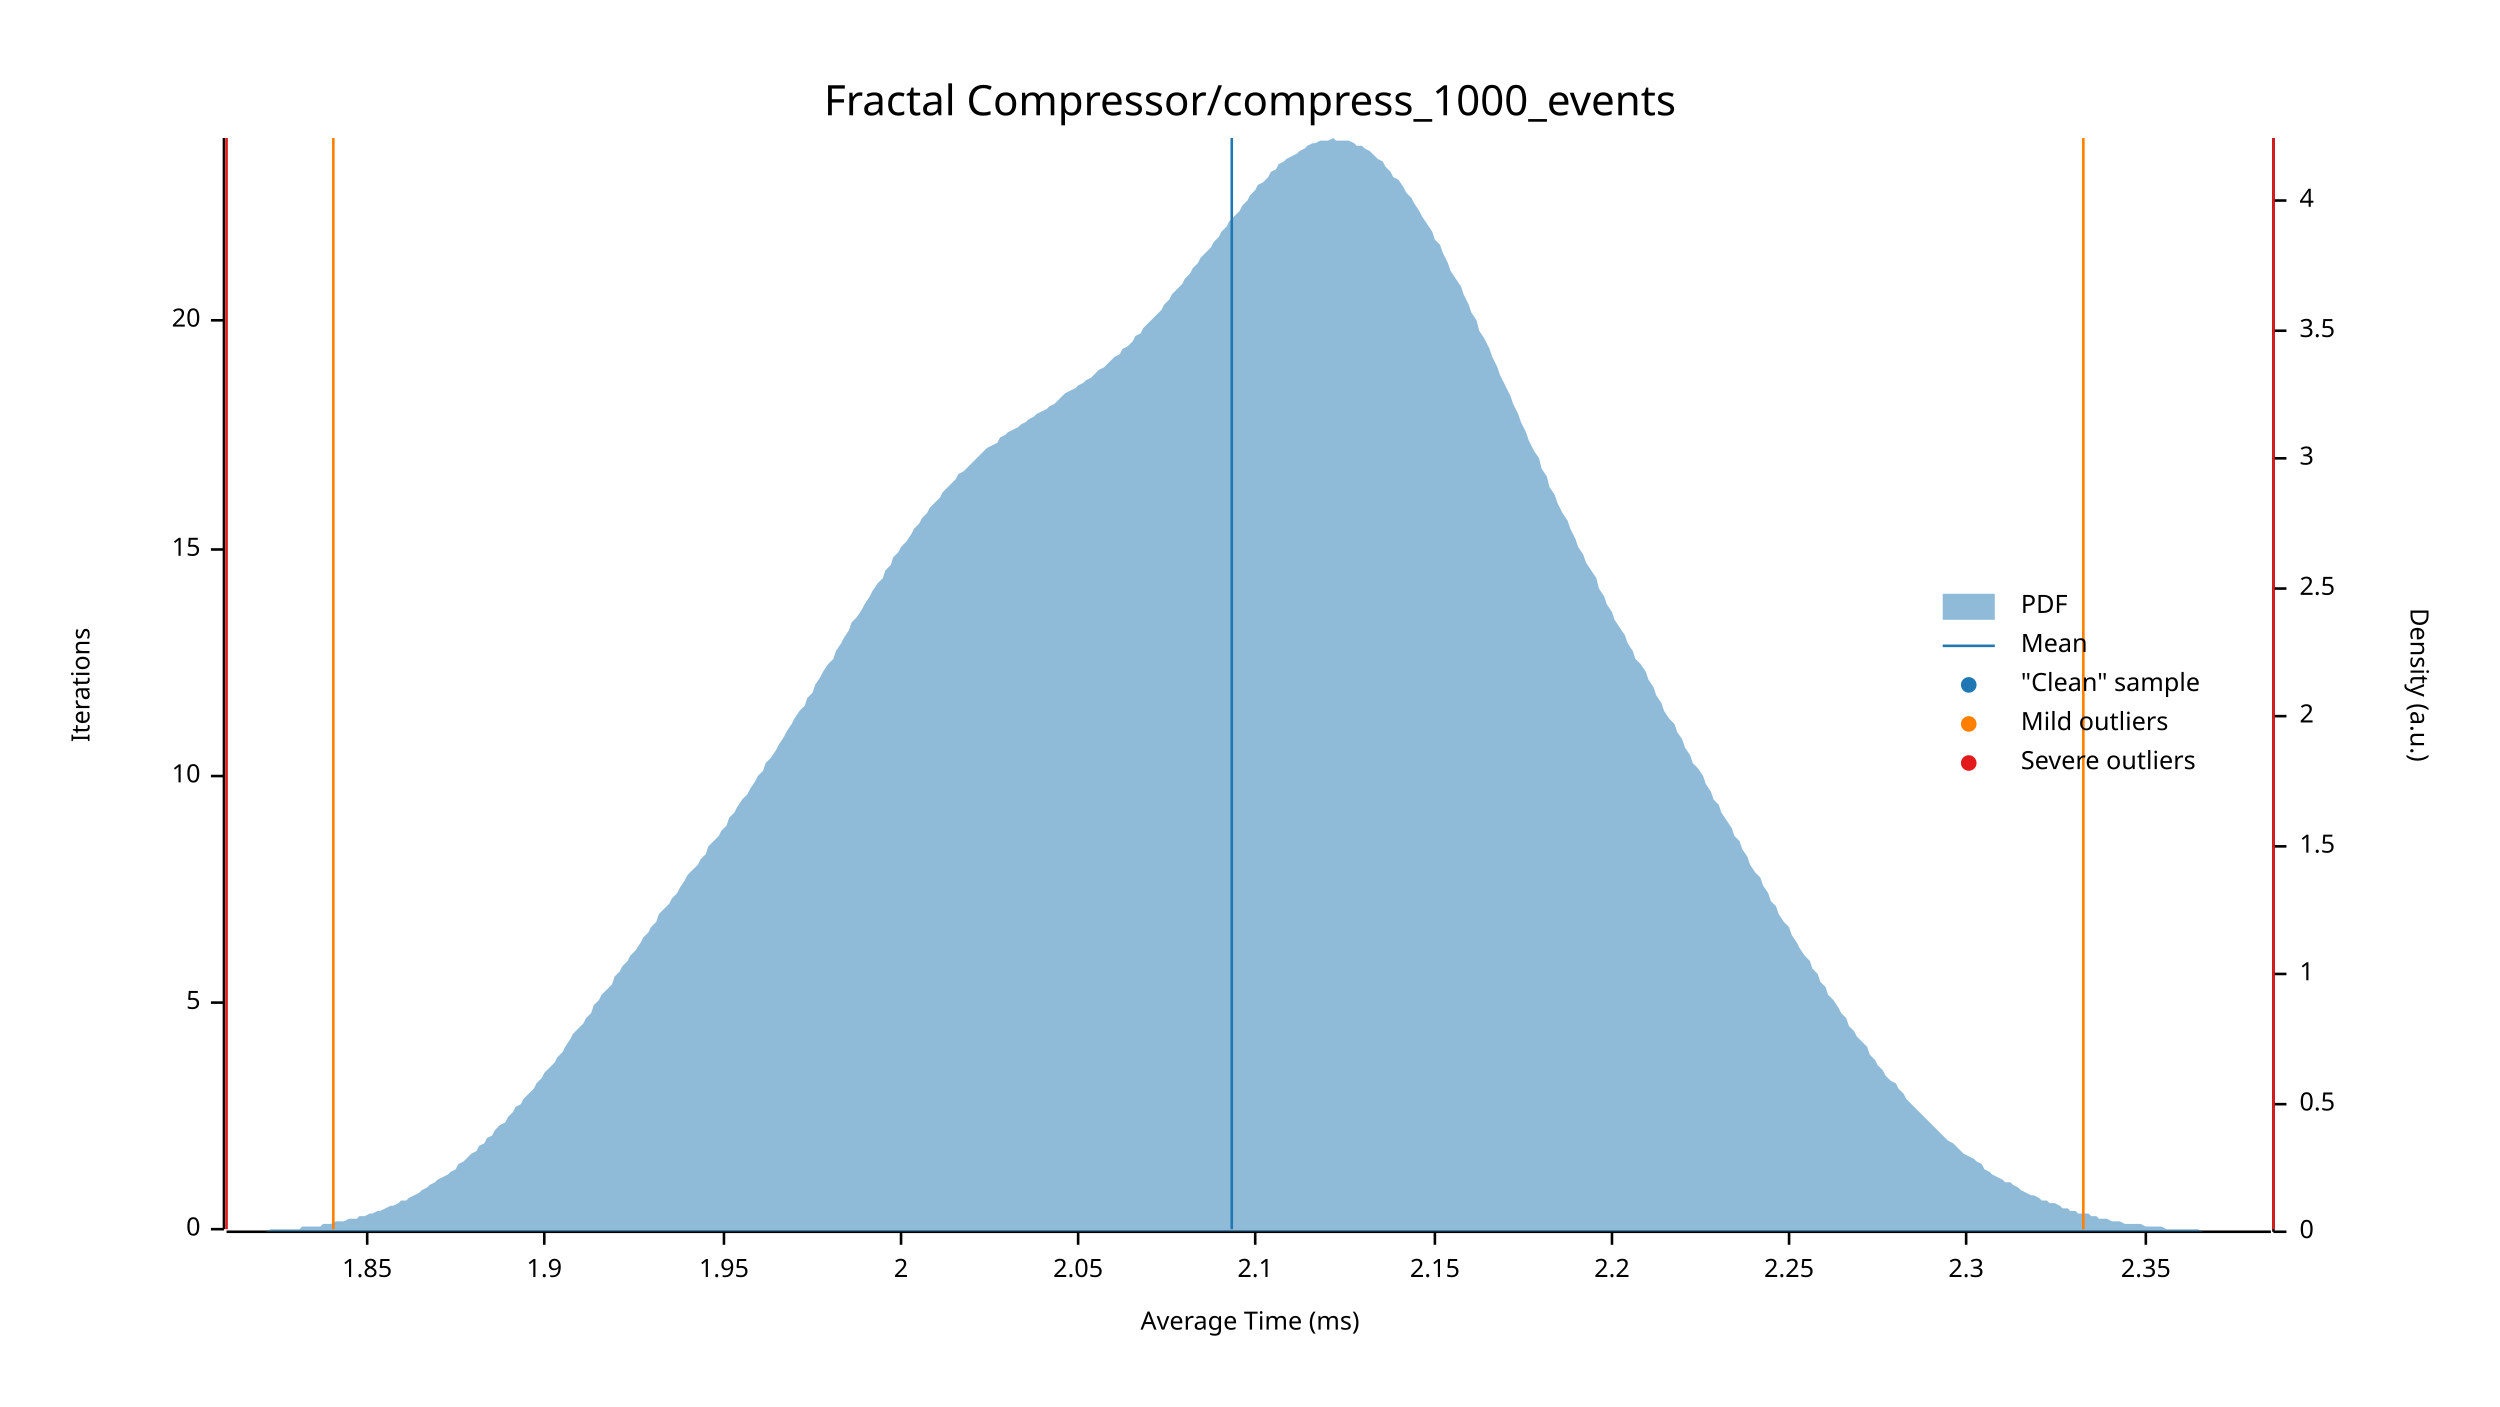
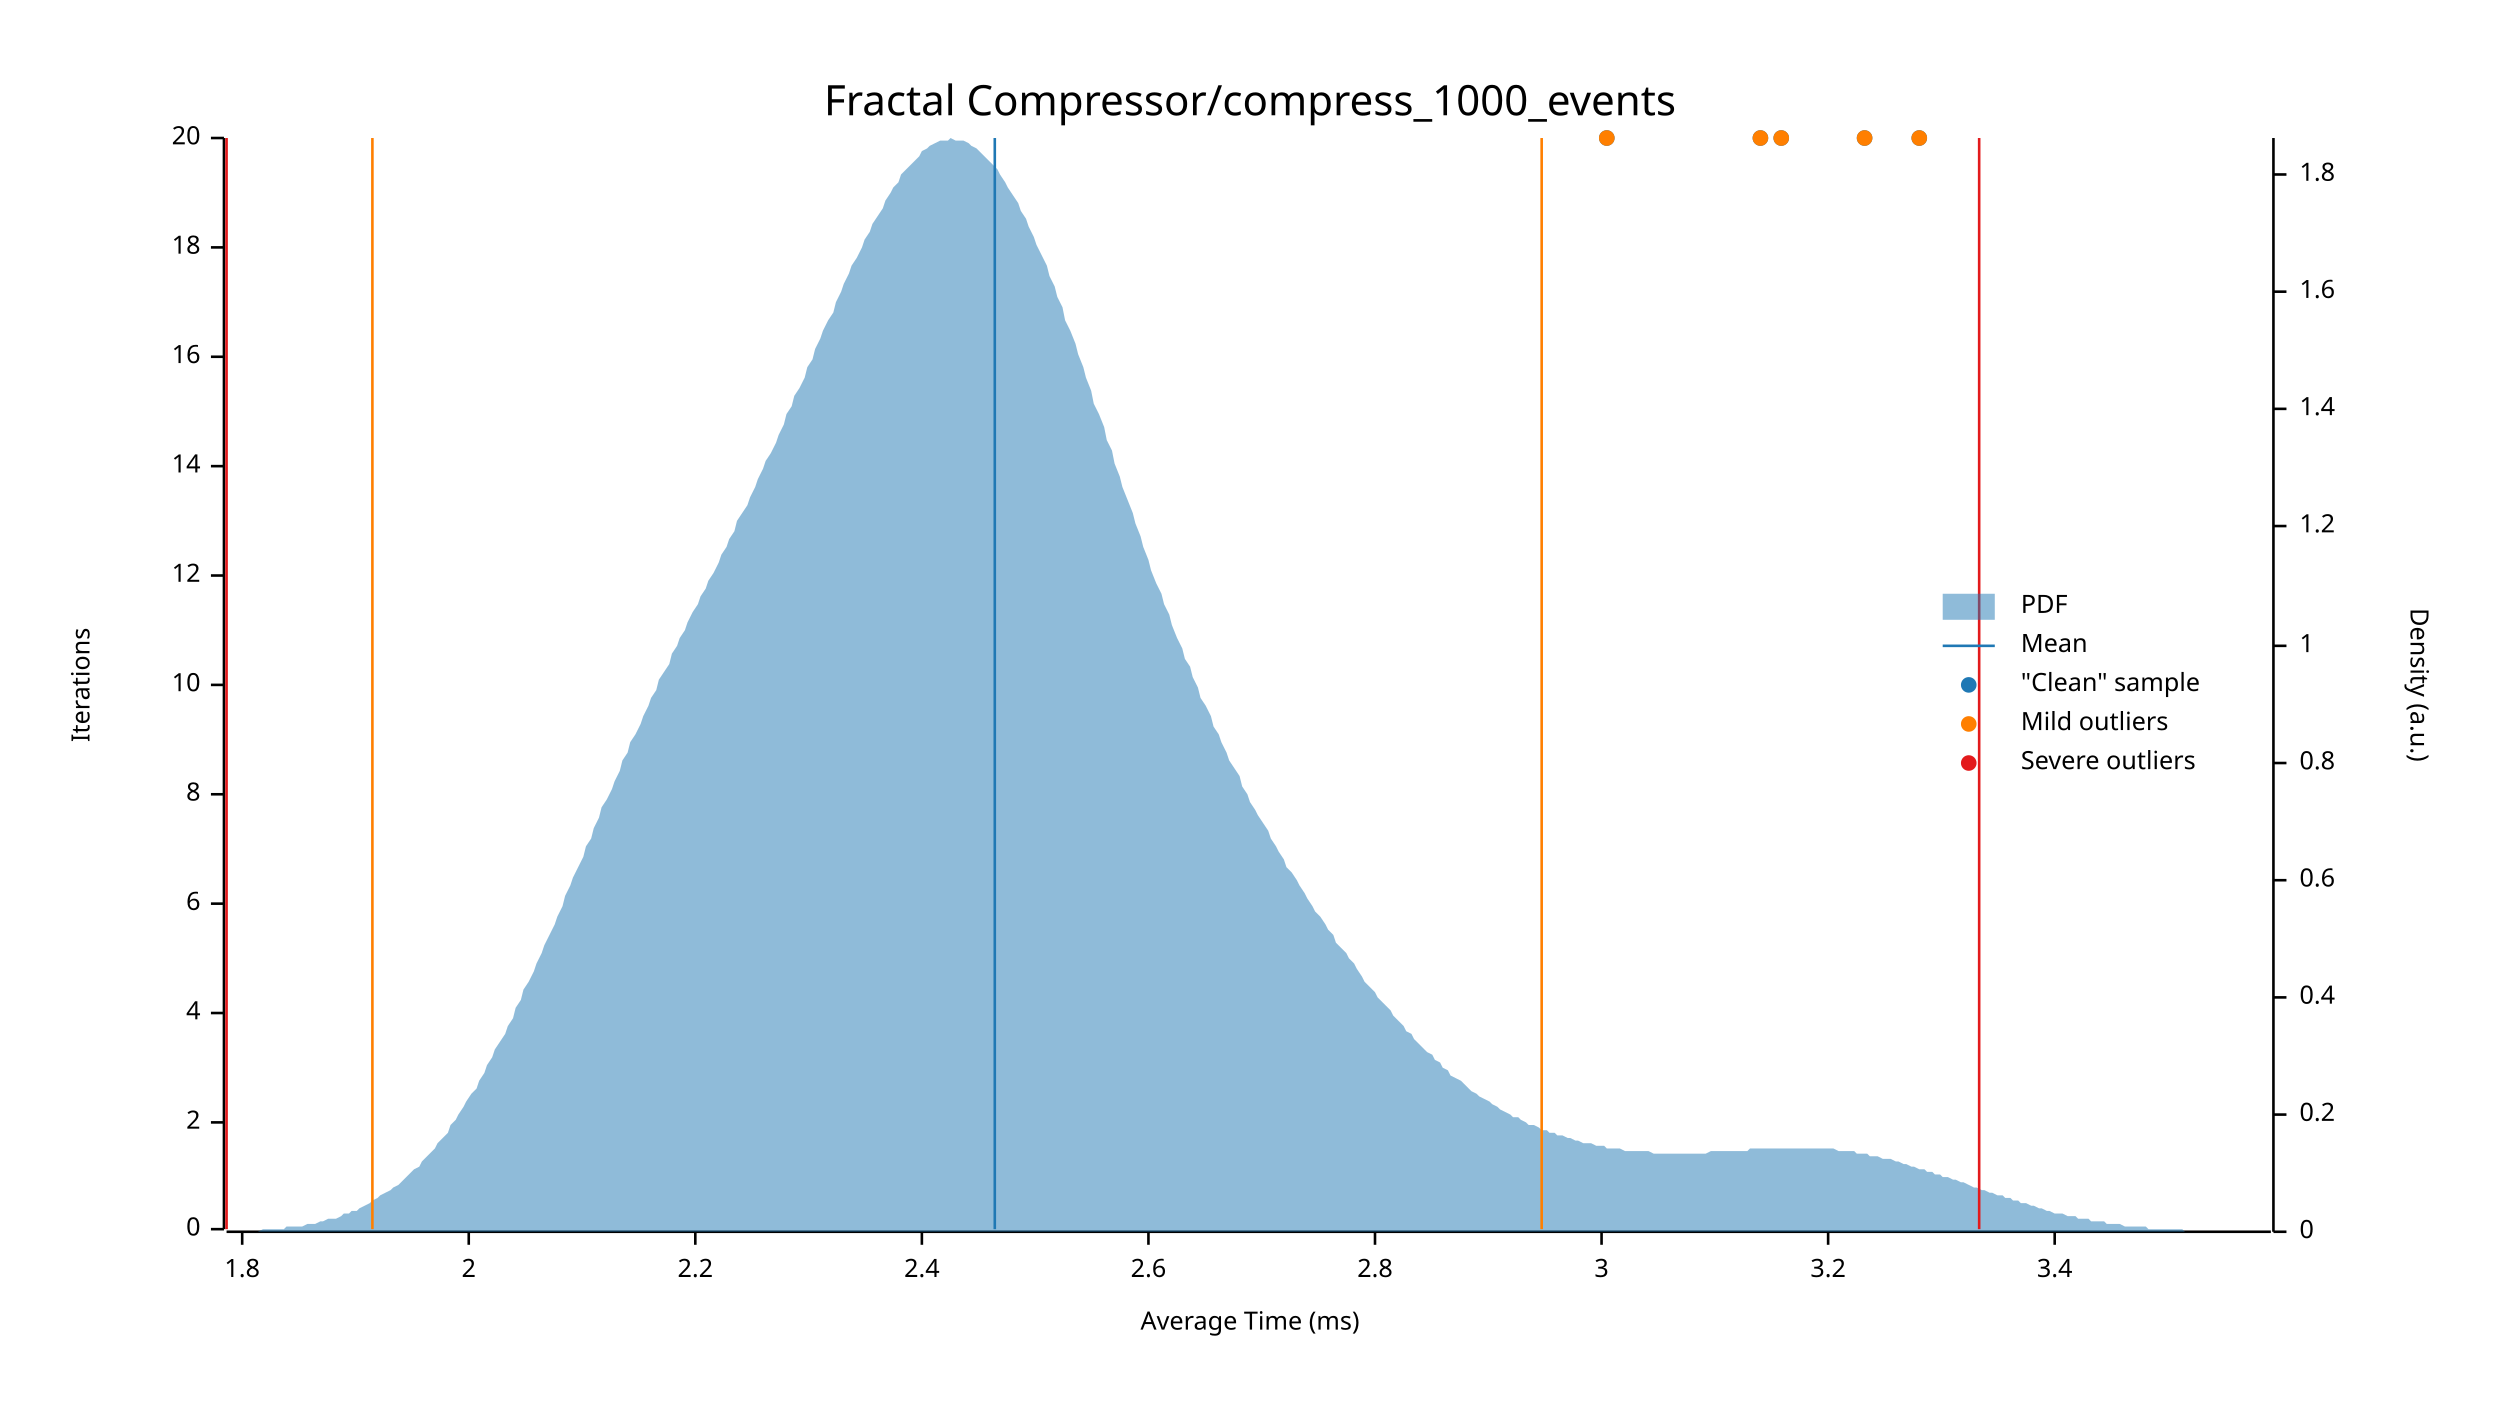
<svg xmlns="http://www.w3.org/2000/svg" width="960" height="540" viewBox="0 0 960 540">
  <text x="480" y="32" dy="0.76em" text-anchor="middle" font-family="sans-serif" font-size="16.129" opacity="1" fill="#000000">
Fractal Compressor/compress_1000_events
</text>
  <text x="27" y="263" dy="0.76em" text-anchor="middle" font-family="sans-serif" font-size="9.677" opacity="1" fill="#000000" transform="rotate(270, 27, 263)">
Iterations
</text>
  <text x="480" y="513" dy="-0.5ex" text-anchor="middle" font-family="sans-serif" font-size="9.677" opacity="1" fill="#000000">
Average Time (ms)
</text>
  <polyline fill="none" opacity="1" stroke="#000000" stroke-width="1" points="86,53 86,472 " />
  <text x="77" y="472" dy="0.5ex" text-anchor="end" font-family="sans-serif" font-size="9.677" opacity="1" fill="#000000">
0
</text>
  <polyline fill="none" opacity="1" stroke="#000000" stroke-width="1" points="81,472 86,472 " />
-   <text x="77" y="385" dy="0.5ex" text-anchor="end" font-family="sans-serif" font-size="9.677" opacity="1" fill="#000000">
- 5
+   <text x="77" y="431" dy="0.5ex" text-anchor="end" font-family="sans-serif" font-size="9.677" opacity="1" fill="#000000">
+ 2
</text>
-   <polyline fill="none" opacity="1" stroke="#000000" stroke-width="1" points="81,385 86,385 " />
-   <text x="77" y="298" dy="0.5ex" text-anchor="end" font-family="sans-serif" font-size="9.677" opacity="1" fill="#000000">
+   <polyline fill="none" opacity="1" stroke="#000000" stroke-width="1" points="81,431 86,431 " />
+   <text x="77" y="389" dy="0.5ex" text-anchor="end" font-family="sans-serif" font-size="9.677" opacity="1" fill="#000000">
+ 4
+ </text>
+   <polyline fill="none" opacity="1" stroke="#000000" stroke-width="1" points="81,389 86,389 " />
+   <text x="77" y="347" dy="0.5ex" text-anchor="end" font-family="sans-serif" font-size="9.677" opacity="1" fill="#000000">
+ 6
+ </text>
+   <polyline fill="none" opacity="1" stroke="#000000" stroke-width="1" points="81,347 86,347 " />
+   <text x="77" y="305" dy="0.5ex" text-anchor="end" font-family="sans-serif" font-size="9.677" opacity="1" fill="#000000">
+ 8
+ </text>
+   <polyline fill="none" opacity="1" stroke="#000000" stroke-width="1" points="81,305 86,305 " />
+   <text x="77" y="263" dy="0.5ex" text-anchor="end" font-family="sans-serif" font-size="9.677" opacity="1" fill="#000000">
10
</text>
-   <polyline fill="none" opacity="1" stroke="#000000" stroke-width="1" points="81,298 86,298 " />
-   <text x="77" y="211" dy="0.5ex" text-anchor="end" font-family="sans-serif" font-size="9.677" opacity="1" fill="#000000">
- 15
+   <polyline fill="none" opacity="1" stroke="#000000" stroke-width="1" points="81,263 86,263 " />
+   <text x="77" y="221" dy="0.5ex" text-anchor="end" font-family="sans-serif" font-size="9.677" opacity="1" fill="#000000">
+ 12
</text>
-   <polyline fill="none" opacity="1" stroke="#000000" stroke-width="1" points="81,211 86,211 " />
-   <text x="77" y="123" dy="0.5ex" text-anchor="end" font-family="sans-serif" font-size="9.677" opacity="1" fill="#000000">
+   <polyline fill="none" opacity="1" stroke="#000000" stroke-width="1" points="81,221 86,221 " />
+   <text x="77" y="179" dy="0.5ex" text-anchor="end" font-family="sans-serif" font-size="9.677" opacity="1" fill="#000000">
+ 14
+ </text>
+   <polyline fill="none" opacity="1" stroke="#000000" stroke-width="1" points="81,179 86,179 " />
+   <text x="77" y="137" dy="0.5ex" text-anchor="end" font-family="sans-serif" font-size="9.677" opacity="1" fill="#000000">
+ 16
+ </text>
+   <polyline fill="none" opacity="1" stroke="#000000" stroke-width="1" points="81,137 86,137 " />
+   <text x="77" y="95" dy="0.5ex" text-anchor="end" font-family="sans-serif" font-size="9.677" opacity="1" fill="#000000">
+ 18
+ </text>
+   <polyline fill="none" opacity="1" stroke="#000000" stroke-width="1" points="81,95 86,95 " />
+   <text x="77" y="53" dy="0.5ex" text-anchor="end" font-family="sans-serif" font-size="9.677" opacity="1" fill="#000000">
20
</text>
-   <polyline fill="none" opacity="1" stroke="#000000" stroke-width="1" points="81,123 86,123 " />
+   <polyline fill="none" opacity="1" stroke="#000000" stroke-width="1" points="81,53 86,53 " />
  <polyline fill="none" opacity="1" stroke="#000000" stroke-width="1" points="87,473 872,473 " />
-   <text x="141" y="483" dy="0.76em" text-anchor="middle" font-family="sans-serif" font-size="9.677" opacity="1" fill="#000000">
- 1.85
+   <text x="93" y="483" dy="0.76em" text-anchor="middle" font-family="sans-serif" font-size="9.677" opacity="1" fill="#000000">
+ 1.8
</text>
-   <polyline fill="none" opacity="1" stroke="#000000" stroke-width="1" points="141,473 141,478 " />
-   <text x="209" y="483" dy="0.76em" text-anchor="middle" font-family="sans-serif" font-size="9.677" opacity="1" fill="#000000">
- 1.9
- </text>
-   <polyline fill="none" opacity="1" stroke="#000000" stroke-width="1" points="209,473 209,478 " />
-   <text x="278" y="483" dy="0.76em" text-anchor="middle" font-family="sans-serif" font-size="9.677" opacity="1" fill="#000000">
- 1.95
- </text>
-   <polyline fill="none" opacity="1" stroke="#000000" stroke-width="1" points="278,473 278,478 " />
-   <text x="346" y="483" dy="0.76em" text-anchor="middle" font-family="sans-serif" font-size="9.677" opacity="1" fill="#000000">
+   <polyline fill="none" opacity="1" stroke="#000000" stroke-width="1" points="93,473 93,478 " />
+   <text x="180" y="483" dy="0.76em" text-anchor="middle" font-family="sans-serif" font-size="9.677" opacity="1" fill="#000000">
2
</text>
-   <polyline fill="none" opacity="1" stroke="#000000" stroke-width="1" points="346,473 346,478 " />
-   <text x="414" y="483" dy="0.76em" text-anchor="middle" font-family="sans-serif" font-size="9.677" opacity="1" fill="#000000">
- 2.05
- </text>
-   <polyline fill="none" opacity="1" stroke="#000000" stroke-width="1" points="414,473 414,478 " />
-   <text x="482" y="483" dy="0.76em" text-anchor="middle" font-family="sans-serif" font-size="9.677" opacity="1" fill="#000000">
- 2.1
- </text>
-   <polyline fill="none" opacity="1" stroke="#000000" stroke-width="1" points="482,473 482,478 " />
-   <text x="551" y="483" dy="0.76em" text-anchor="middle" font-family="sans-serif" font-size="9.677" opacity="1" fill="#000000">
- 2.15
- </text>
-   <polyline fill="none" opacity="1" stroke="#000000" stroke-width="1" points="551,473 551,478 " />
-   <text x="619" y="483" dy="0.76em" text-anchor="middle" font-family="sans-serif" font-size="9.677" opacity="1" fill="#000000">
+   <polyline fill="none" opacity="1" stroke="#000000" stroke-width="1" points="180,473 180,478 " />
+   <text x="267" y="483" dy="0.76em" text-anchor="middle" font-family="sans-serif" font-size="9.677" opacity="1" fill="#000000">
2.2
</text>
-   <polyline fill="none" opacity="1" stroke="#000000" stroke-width="1" points="619,473 619,478 " />
-   <text x="687" y="483" dy="0.76em" text-anchor="middle" font-family="sans-serif" font-size="9.677" opacity="1" fill="#000000">
- 2.25
+   <polyline fill="none" opacity="1" stroke="#000000" stroke-width="1" points="267,473 267,478 " />
+   <text x="354" y="483" dy="0.76em" text-anchor="middle" font-family="sans-serif" font-size="9.677" opacity="1" fill="#000000">
+ 2.4
</text>
-   <polyline fill="none" opacity="1" stroke="#000000" stroke-width="1" points="687,473 687,478 " />
-   <text x="755" y="483" dy="0.76em" text-anchor="middle" font-family="sans-serif" font-size="9.677" opacity="1" fill="#000000">
- 2.3
+   <polyline fill="none" opacity="1" stroke="#000000" stroke-width="1" points="354,473 354,478 " />
+   <text x="441" y="483" dy="0.76em" text-anchor="middle" font-family="sans-serif" font-size="9.677" opacity="1" fill="#000000">
+ 2.6
</text>
-   <polyline fill="none" opacity="1" stroke="#000000" stroke-width="1" points="755,473 755,478 " />
-   <text x="824" y="483" dy="0.76em" text-anchor="middle" font-family="sans-serif" font-size="9.677" opacity="1" fill="#000000">
- 2.35
+   <polyline fill="none" opacity="1" stroke="#000000" stroke-width="1" points="441,473 441,478 " />
+   <text x="528" y="483" dy="0.76em" text-anchor="middle" font-family="sans-serif" font-size="9.677" opacity="1" fill="#000000">
+ 2.8
</text>
-   <polyline fill="none" opacity="1" stroke="#000000" stroke-width="1" points="824,473 824,478 " />
+   <polyline fill="none" opacity="1" stroke="#000000" stroke-width="1" points="528,473 528,478 " />
+   <text x="615" y="483" dy="0.76em" text-anchor="middle" font-family="sans-serif" font-size="9.677" opacity="1" fill="#000000">
+ 3
+ </text>
+   <polyline fill="none" opacity="1" stroke="#000000" stroke-width="1" points="615,473 615,478 " />
+   <text x="702" y="483" dy="0.76em" text-anchor="middle" font-family="sans-serif" font-size="9.677" opacity="1" fill="#000000">
+ 3.2
+ </text>
+   <polyline fill="none" opacity="1" stroke="#000000" stroke-width="1" points="702,473 702,478 " />
+   <text x="789" y="483" dy="0.76em" text-anchor="middle" font-family="sans-serif" font-size="9.677" opacity="1" fill="#000000">
+ 3.4
+ </text>
+   <polyline fill="none" opacity="1" stroke="#000000" stroke-width="1" points="789,473 789,478 " />
  <text x="933" y="263" dy="0.76em" text-anchor="middle" font-family="sans-serif" font-size="9.677" opacity="1" fill="#000000" transform="rotate(90, 933, 263)">
Density (a.u.)
</text>
  <polyline fill="none" opacity="1" stroke="#000000" stroke-width="1" points="873,53 873,473 " />
  <text x="883" y="473" dy="0.5ex" text-anchor="start" font-family="sans-serif" font-size="9.677" opacity="1" fill="#000000">
0
</text>
  <polyline fill="none" opacity="1" stroke="#000000" stroke-width="1" points="873,473 878,473 " />
-   <text x="883" y="424" dy="0.5ex" text-anchor="start" font-family="sans-serif" font-size="9.677" opacity="1" fill="#000000">
- 0.5
+   <text x="883" y="428" dy="0.5ex" text-anchor="start" font-family="sans-serif" font-size="9.677" opacity="1" fill="#000000">
+ 0.2
</text>
-   <polyline fill="none" opacity="1" stroke="#000000" stroke-width="1" points="873,424 878,424 " />
-   <text x="883" y="374" dy="0.5ex" text-anchor="start" font-family="sans-serif" font-size="9.677" opacity="1" fill="#000000">
+   <polyline fill="none" opacity="1" stroke="#000000" stroke-width="1" points="873,428 878,428 " />
+   <text x="883" y="383" dy="0.5ex" text-anchor="start" font-family="sans-serif" font-size="9.677" opacity="1" fill="#000000">
+ 0.4
+ </text>
+   <polyline fill="none" opacity="1" stroke="#000000" stroke-width="1" points="873,383 878,383 " />
+   <text x="883" y="338" dy="0.5ex" text-anchor="start" font-family="sans-serif" font-size="9.677" opacity="1" fill="#000000">
+ 0.6
+ </text>
+   <polyline fill="none" opacity="1" stroke="#000000" stroke-width="1" points="873,338 878,338 " />
+   <text x="883" y="293" dy="0.5ex" text-anchor="start" font-family="sans-serif" font-size="9.677" opacity="1" fill="#000000">
+ 0.8
+ </text>
+   <polyline fill="none" opacity="1" stroke="#000000" stroke-width="1" points="873,293 878,293 " />
+   <text x="883" y="248" dy="0.5ex" text-anchor="start" font-family="sans-serif" font-size="9.677" opacity="1" fill="#000000">
1
</text>
-   <polyline fill="none" opacity="1" stroke="#000000" stroke-width="1" points="873,374 878,374 " />
-   <text x="883" y="325" dy="0.5ex" text-anchor="start" font-family="sans-serif" font-size="9.677" opacity="1" fill="#000000">
- 1.5
+   <polyline fill="none" opacity="1" stroke="#000000" stroke-width="1" points="873,248 878,248 " />
+   <text x="883" y="202" dy="0.5ex" text-anchor="start" font-family="sans-serif" font-size="9.677" opacity="1" fill="#000000">
+ 1.2
</text>
-   <polyline fill="none" opacity="1" stroke="#000000" stroke-width="1" points="873,325 878,325 " />
-   <text x="883" y="275" dy="0.5ex" text-anchor="start" font-family="sans-serif" font-size="9.677" opacity="1" fill="#000000">
- 2
+   <polyline fill="none" opacity="1" stroke="#000000" stroke-width="1" points="873,202 878,202 " />
+   <text x="883" y="157" dy="0.5ex" text-anchor="start" font-family="sans-serif" font-size="9.677" opacity="1" fill="#000000">
+ 1.4
</text>
-   <polyline fill="none" opacity="1" stroke="#000000" stroke-width="1" points="873,275 878,275 " />
-   <text x="883" y="226" dy="0.5ex" text-anchor="start" font-family="sans-serif" font-size="9.677" opacity="1" fill="#000000">
- 2.5
+   <polyline fill="none" opacity="1" stroke="#000000" stroke-width="1" points="873,157 878,157 " />
+   <text x="883" y="112" dy="0.5ex" text-anchor="start" font-family="sans-serif" font-size="9.677" opacity="1" fill="#000000">
+ 1.6
</text>
-   <polyline fill="none" opacity="1" stroke="#000000" stroke-width="1" points="873,226 878,226 " />
-   <text x="883" y="176" dy="0.5ex" text-anchor="start" font-family="sans-serif" font-size="9.677" opacity="1" fill="#000000">
- 3
+   <polyline fill="none" opacity="1" stroke="#000000" stroke-width="1" points="873,112 878,112 " />
+   <text x="883" y="67" dy="0.5ex" text-anchor="start" font-family="sans-serif" font-size="9.677" opacity="1" fill="#000000">
+ 1.8
</text>
-   <polyline fill="none" opacity="1" stroke="#000000" stroke-width="1" points="873,176 878,176 " />
-   <text x="883" y="127" dy="0.5ex" text-anchor="start" font-family="sans-serif" font-size="9.677" opacity="1" fill="#000000">
- 3.5
- </text>
-   <polyline fill="none" opacity="1" stroke="#000000" stroke-width="1" points="873,127 878,127 " />
-   <text x="883" y="77" dy="0.5ex" text-anchor="start" font-family="sans-serif" font-size="9.677" opacity="1" fill="#000000">
- 4
- </text>
-   <polyline fill="none" opacity="1" stroke="#000000" stroke-width="1" points="873,77 878,77 " />
-   <polygon opacity="0.5" fill="#1F78B4" points="87,473 88,473 90,473 91,473 93,473 94,473 96,473 98,473 99,473 101,473 102,473 104,472 105,472 107,472 109,472 110,472 112,472 113,472 115,472 116,471 118,471 120,471 121,471 123,471 124,470 126,470 127,470 129,469 131,469 132,469 134,468 135,468 137,468 138,467 140,467 142,466 143,466 145,465 146,465 148,464 150,463 151,463 153,462 154,461 156,461 157,460 159,459 161,458 162,457 164,456 165,455 167,454 168,453 170,452 172,451 173,450 175,449 176,447 178,446 179,445 181,443 183,442 184,440 186,439 187,437 189,436 190,434 192,432 194,431 195,429 197,427 198,425 200,424 201,422 203,420 205,418 206,416 208,414 209,412 211,410 213,408 214,406 216,404 217,402 219,399 220,397 222,395 224,393 225,391 227,389 228,386 230,384 231,382 233,380 235,378 236,375 238,373 239,371 241,369 242,367 244,365 246,362 247,360 249,358 250,356 252,354 253,351 255,349 257,347 258,345 260,343 261,341 263,338 264,336 266,334 268,332 269,330 271,328 272,325 274,323 276,321 277,319 279,317 280,314 282,312 283,310 285,307 287,305 288,303 290,300 291,298 293,296 294,293 296,291 298,288 299,286 301,283 302,281 304,278 305,276 307,273 309,271 310,268 312,266 313,263 315,260 316,258 318,255 320,253 321,250 323,247 324,245 326,242 327,239 329,237 331,234 332,232 334,229 335,227 337,224 339,222 340,219 342,217 343,214 345,212 346,210 348,208 350,205 351,203 353,201 354,199 356,197 357,195 359,193 361,191 362,189 364,187 365,186 367,184 368,182 370,181 372,179 373,178 375,176 376,175 378,173 379,172 381,171 383,170 384,168 386,167 387,166 389,165 391,164 392,163 394,162 395,161 397,160 398,159 400,158 402,157 403,156 405,155 406,154 408,152 409,151 411,150 413,149 414,148 416,147 417,146 419,145 420,144 422,142 424,141 425,140 427,138 428,137 430,136 431,134 433,133 435,131 436,129 438,128 439,126 441,124 442,123 444,121 446,119 447,117 449,115 450,113 452,111 454,109 455,107 457,105 458,103 460,101 461,99 463,97 465,95 466,93 468,91 469,89 471,87 472,85 474,83 476,81 477,79 479,77 480,75 482,73 483,71 485,70 487,68 488,66 490,65 491,63 493,62 494,61 496,60 498,59 499,58 501,57 502,56 504,55 505,55 507,54 509,54 510,54 512,53 513,54 515,54 517,54 518,54 520,55 521,56 523,56 524,57 526,58 528,60 529,61 531,62 532,64 534,66 535,68 537,69 539,72 540,74 542,76 543,78 545,81 546,83 548,86 550,89 551,92 553,94 554,97 556,101 557,104 559,107 561,110 562,113 564,117 565,120 567,123 568,127 570,130 572,134 573,137 575,141 576,144 578,148 580,152 581,155 583,159 584,162 586,166 587,169 589,173 591,176 592,180 594,183 595,187 597,190 598,193 600,197 602,200 603,203 605,207 606,210 608,213 609,216 611,219 613,222 614,226 616,229 617,232 619,235 620,238 622,241 624,244 625,247 627,250 628,253 630,255 632,258 633,261 635,264 636,267 638,270 639,273 641,276 643,278 644,281 646,284 647,287 649,290 650,293 652,295 654,298 655,301 657,304 658,307 660,309 661,312 663,315 665,318 666,321 668,323 669,326 671,329 672,332 674,335 676,337 677,340 679,343 680,346 682,348 683,351 685,354 687,356 688,359 690,362 691,364 693,367 695,369 696,372 698,374 699,377 701,379 702,382 704,384 706,387 707,389 709,391 710,394 712,396 713,398 715,400 717,402 718,405 720,407 721,409 723,411 724,413 726,415 728,416 729,418 731,420 732,422 734,424 735,425 737,427 739,429 740,430 742,432 743,433 745,435 746,436 748,438 750,439 751,440 753,442 754,443 756,444 758,445 759,446 761,447 762,449 764,450 765,451 767,452 769,453 770,454 772,454 773,455 775,456 776,457 778,458 780,459 781,459 783,460 784,461 786,461 787,462 789,462 791,463 792,464 794,464 795,465 797,465 798,466 800,466 802,466 803,467 805,467 806,468 808,468 809,468 811,469 813,469 814,469 816,470 817,470 819,470 821,470 822,470 824,471 825,471 827,471 828,471 830,471 832,472 833,472 835,472 836,472 838,472 839,472 841,472 843,472 844,472 846,473 847,473 849,473 850,473 852,473 854,473 855,473 857,473 858,473 860,473 861,473 863,473 865,473 866,473 868,473 869,473 871,473 873,473 873,473 87,473 " />
-   <polyline fill="none" opacity="1" stroke="#1F78B4" stroke-width="1" points="473,472 473,53 " />
-   <polyline fill="none" opacity="1" stroke="#FF7F00" stroke-width="1" points="128,472 128,53 " />
-   <polyline fill="none" opacity="1" stroke="#FF7F00" stroke-width="1" points="800,472 800,53 " />
+   <polyline fill="none" opacity="1" stroke="#000000" stroke-width="1" points="873,67 878,67 " />
+   <polygon opacity="0.5" fill="#1F78B4" points="87,473 88,473 90,473 91,473 93,473 94,473 96,473 98,473 99,473 101,472 102,472 104,472 105,472 107,472 109,472 110,471 112,471 113,471 115,471 116,471 118,470 120,470 121,470 123,469 124,469 126,468 127,468 129,468 131,467 132,466 134,466 135,465 137,465 138,464 140,463 142,462 143,461 145,460 146,459 148,458 150,457 151,456 153,455 154,454 156,452 157,451 159,449 161,448 162,446 164,444 165,443 167,441 168,439 170,437 172,435 173,432 175,430 176,428 178,425 179,423 181,420 183,418 184,415 186,412 187,409 189,406 190,403 192,400 194,397 195,394 197,391 198,387 200,384 201,380 203,377 205,373 206,370 208,366 209,363 211,359 213,355 214,352 216,348 217,344 219,340 220,337 222,333 224,329 225,325 227,322 228,318 230,314 231,310 233,307 235,303 236,300 238,296 239,292 241,289 242,285 244,282 246,278 247,275 249,271 250,268 252,265 253,261 255,258 257,255 258,251 260,248 261,245 263,242 264,239 266,235 268,232 269,229 271,226 272,223 274,220 276,216 277,213 279,210 280,207 282,204 283,200 285,197 287,194 288,191 290,187 291,184 293,180 294,177 296,174 298,170 299,167 301,163 302,159 304,156 305,152 307,149 309,145 310,141 312,138 313,134 315,130 316,127 318,123 320,120 321,116 323,112 324,109 326,105 327,102 329,99 331,95 332,92 334,89 335,86 337,83 339,80 340,77 342,74 343,72 345,70 346,67 348,65 350,63 351,62 353,60 354,58 356,57 357,56 359,55 361,54 362,54 364,54 365,53 367,54 368,54 370,54 372,55 373,56 375,57 376,58 378,60 379,61 381,63 383,65 384,67 386,70 387,72 389,75 391,78 392,81 394,84 395,87 397,91 398,94 400,98 402,102 403,106 405,110 406,114 408,118 409,123 411,127 413,132 414,136 416,141 417,145 419,150 420,155 422,159 424,164 425,169 427,173 428,178 430,183 431,187 433,192 435,197 436,201 438,206 439,210 441,215 442,219 444,224 446,228 447,232 449,236 450,240 452,245 454,249 455,253 457,256 458,260 460,264 461,268 463,271 465,275 466,279 468,282 469,285 471,289 472,292 474,295 476,298 477,302 479,305 480,308 482,311 483,313 485,316 487,319 488,322 490,325 491,327 493,330 494,333 496,335 498,338 499,340 501,343 502,345 504,348 505,350 507,352 509,355 510,357 512,359 513,362 515,364 517,366 518,368 520,370 521,372 523,375 524,377 526,379 528,381 529,383 531,385 532,386 534,388 535,390 537,392 539,394 540,396 542,397 543,399 545,401 546,402 548,404 550,405 551,407 553,408 554,410 556,411 557,413 559,414 561,415 562,416 564,418 565,419 567,420 568,421 570,422 572,423 573,424 575,425 576,426 578,427 580,428 581,429 583,429 584,430 586,431 587,432 589,432 591,433 592,434 594,434 595,435 597,435 598,436 600,436 602,437 603,437 605,438 606,438 608,439 609,439 611,439 613,440 614,440 616,440 617,441 619,441 620,441 622,441 624,442 625,442 627,442 628,442 630,442 632,442 633,442 635,443 636,443 638,443 639,443 641,443 643,443 644,443 646,443 647,443 649,443 650,443 652,443 654,443 655,443 657,442 658,442 660,442 661,442 663,442 665,442 666,442 668,442 669,442 671,442 672,441 674,441 676,441 677,441 679,441 680,441 682,441 683,441 685,441 687,441 688,441 690,441 691,441 693,441 695,441 696,441 698,441 699,441 701,441 702,441 704,441 706,442 707,442 709,442 710,442 712,442 713,443 715,443 717,443 718,444 720,444 721,444 723,445 724,445 726,445 728,446 729,446 731,447 732,447 734,448 735,448 737,449 739,449 740,450 742,450 743,451 745,451 746,452 748,452 750,453 751,453 753,454 754,454 756,455 758,456 759,456 761,457 762,457 764,458 765,458 767,459 769,459 770,460 772,460 773,461 775,461 776,462 778,462 780,463 781,463 783,464 784,464 786,465 787,465 789,466 791,466 792,466 794,467 795,467 797,467 798,468 800,468 802,468 803,469 805,469 806,469 808,469 809,470 811,470 813,470 814,470 816,471 817,471 819,471 821,471 822,471 824,471 825,472 827,472 828,472 830,472 832,472 833,472 835,472 836,472 838,472 839,473 841,473 843,473 844,473 846,473 847,473 849,473 850,473 852,473 854,473 855,473 857,473 858,473 860,473 861,473 863,473 865,473 866,473 868,473 869,473 871,473 873,473 873,473 87,473 " />
+   <polyline fill="none" opacity="1" stroke="#1F78B4" stroke-width="1" points="382,472 382,53 " />
+   <polyline fill="none" opacity="1" stroke="#FF7F00" stroke-width="1" points="143,472 143,53 " />
+   <polyline fill="none" opacity="1" stroke="#FF7F00" stroke-width="1" points="592,472 592,53 " />
  <polyline fill="none" opacity="1" stroke="#E31A1C" stroke-width="1" points="87,472 87,53 " />
-   <polyline fill="none" opacity="1" stroke="#E31A1C" stroke-width="1" points="873,472 873,53 " />
+   <polyline fill="none" opacity="1" stroke="#E31A1C" stroke-width="1" points="760,472 760,53 " />
+   <circle cx="737" cy="53" r="3" opacity="1" fill="#1F78B4" stroke="none" stroke-width="1" />
+   <circle cx="716" cy="53" r="3" opacity="1" fill="#1F78B4" stroke="none" stroke-width="1" />
+   <circle cx="617" cy="53" r="3" opacity="1" fill="#1F78B4" stroke="none" stroke-width="1" />
+   <circle cx="684" cy="53" r="3" opacity="1" fill="#1F78B4" stroke="none" stroke-width="1" />
+   <circle cx="676" cy="53" r="3" opacity="1" fill="#1F78B4" stroke="none" stroke-width="1" />
+   <circle cx="737" cy="53" r="3" opacity="1" fill="#FF7F00" stroke="none" stroke-width="1" />
+   <circle cx="716" cy="53" r="3" opacity="1" fill="#FF7F00" stroke="none" stroke-width="1" />
+   <circle cx="617" cy="53" r="3" opacity="1" fill="#FF7F00" stroke="none" stroke-width="1" />
+   <circle cx="684" cy="53" r="3" opacity="1" fill="#FF7F00" stroke="none" stroke-width="1" />
+   <circle cx="676" cy="53" r="3" opacity="1" fill="#FF7F00" stroke="none" stroke-width="1" />
  <text x="776" y="228" dy="0.76em" text-anchor="start" font-family="sans-serif" font-size="9.677" opacity="1" fill="#000000">
PDF
</text>
  <text x="776" y="243" dy="0.76em" text-anchor="start" font-family="sans-serif" font-size="9.677" opacity="1" fill="#000000">
Mean
</text>
  <text x="776" y="258" dy="0.76em" text-anchor="start" font-family="sans-serif" font-size="9.677" opacity="1" fill="#000000">
"Clean" sample
</text>
  <text x="776" y="273" dy="0.76em" text-anchor="start" font-family="sans-serif" font-size="9.677" opacity="1" fill="#000000">
Mild outliers
</text>
  <text x="776" y="288" dy="0.76em" text-anchor="start" font-family="sans-serif" font-size="9.677" opacity="1" fill="#000000">
Severe outliers
</text>
  <rect x="746" y="228" width="20" height="10" opacity="0.5" fill="#1F78B4" stroke="none" />
  <polyline fill="none" opacity="1" stroke="#1F78B4" stroke-width="1" points="746,248 766,248 " />
  <circle cx="756" cy="263" r="3" opacity="1" fill="#1F78B4" stroke="none" stroke-width="1" />
  <circle cx="756" cy="278" r="3" opacity="1" fill="#FF7F00" stroke="none" stroke-width="1" />
  <circle cx="756" cy="293" r="3" opacity="1" fill="#E31A1C" stroke="none" stroke-width="1" />
</svg>
